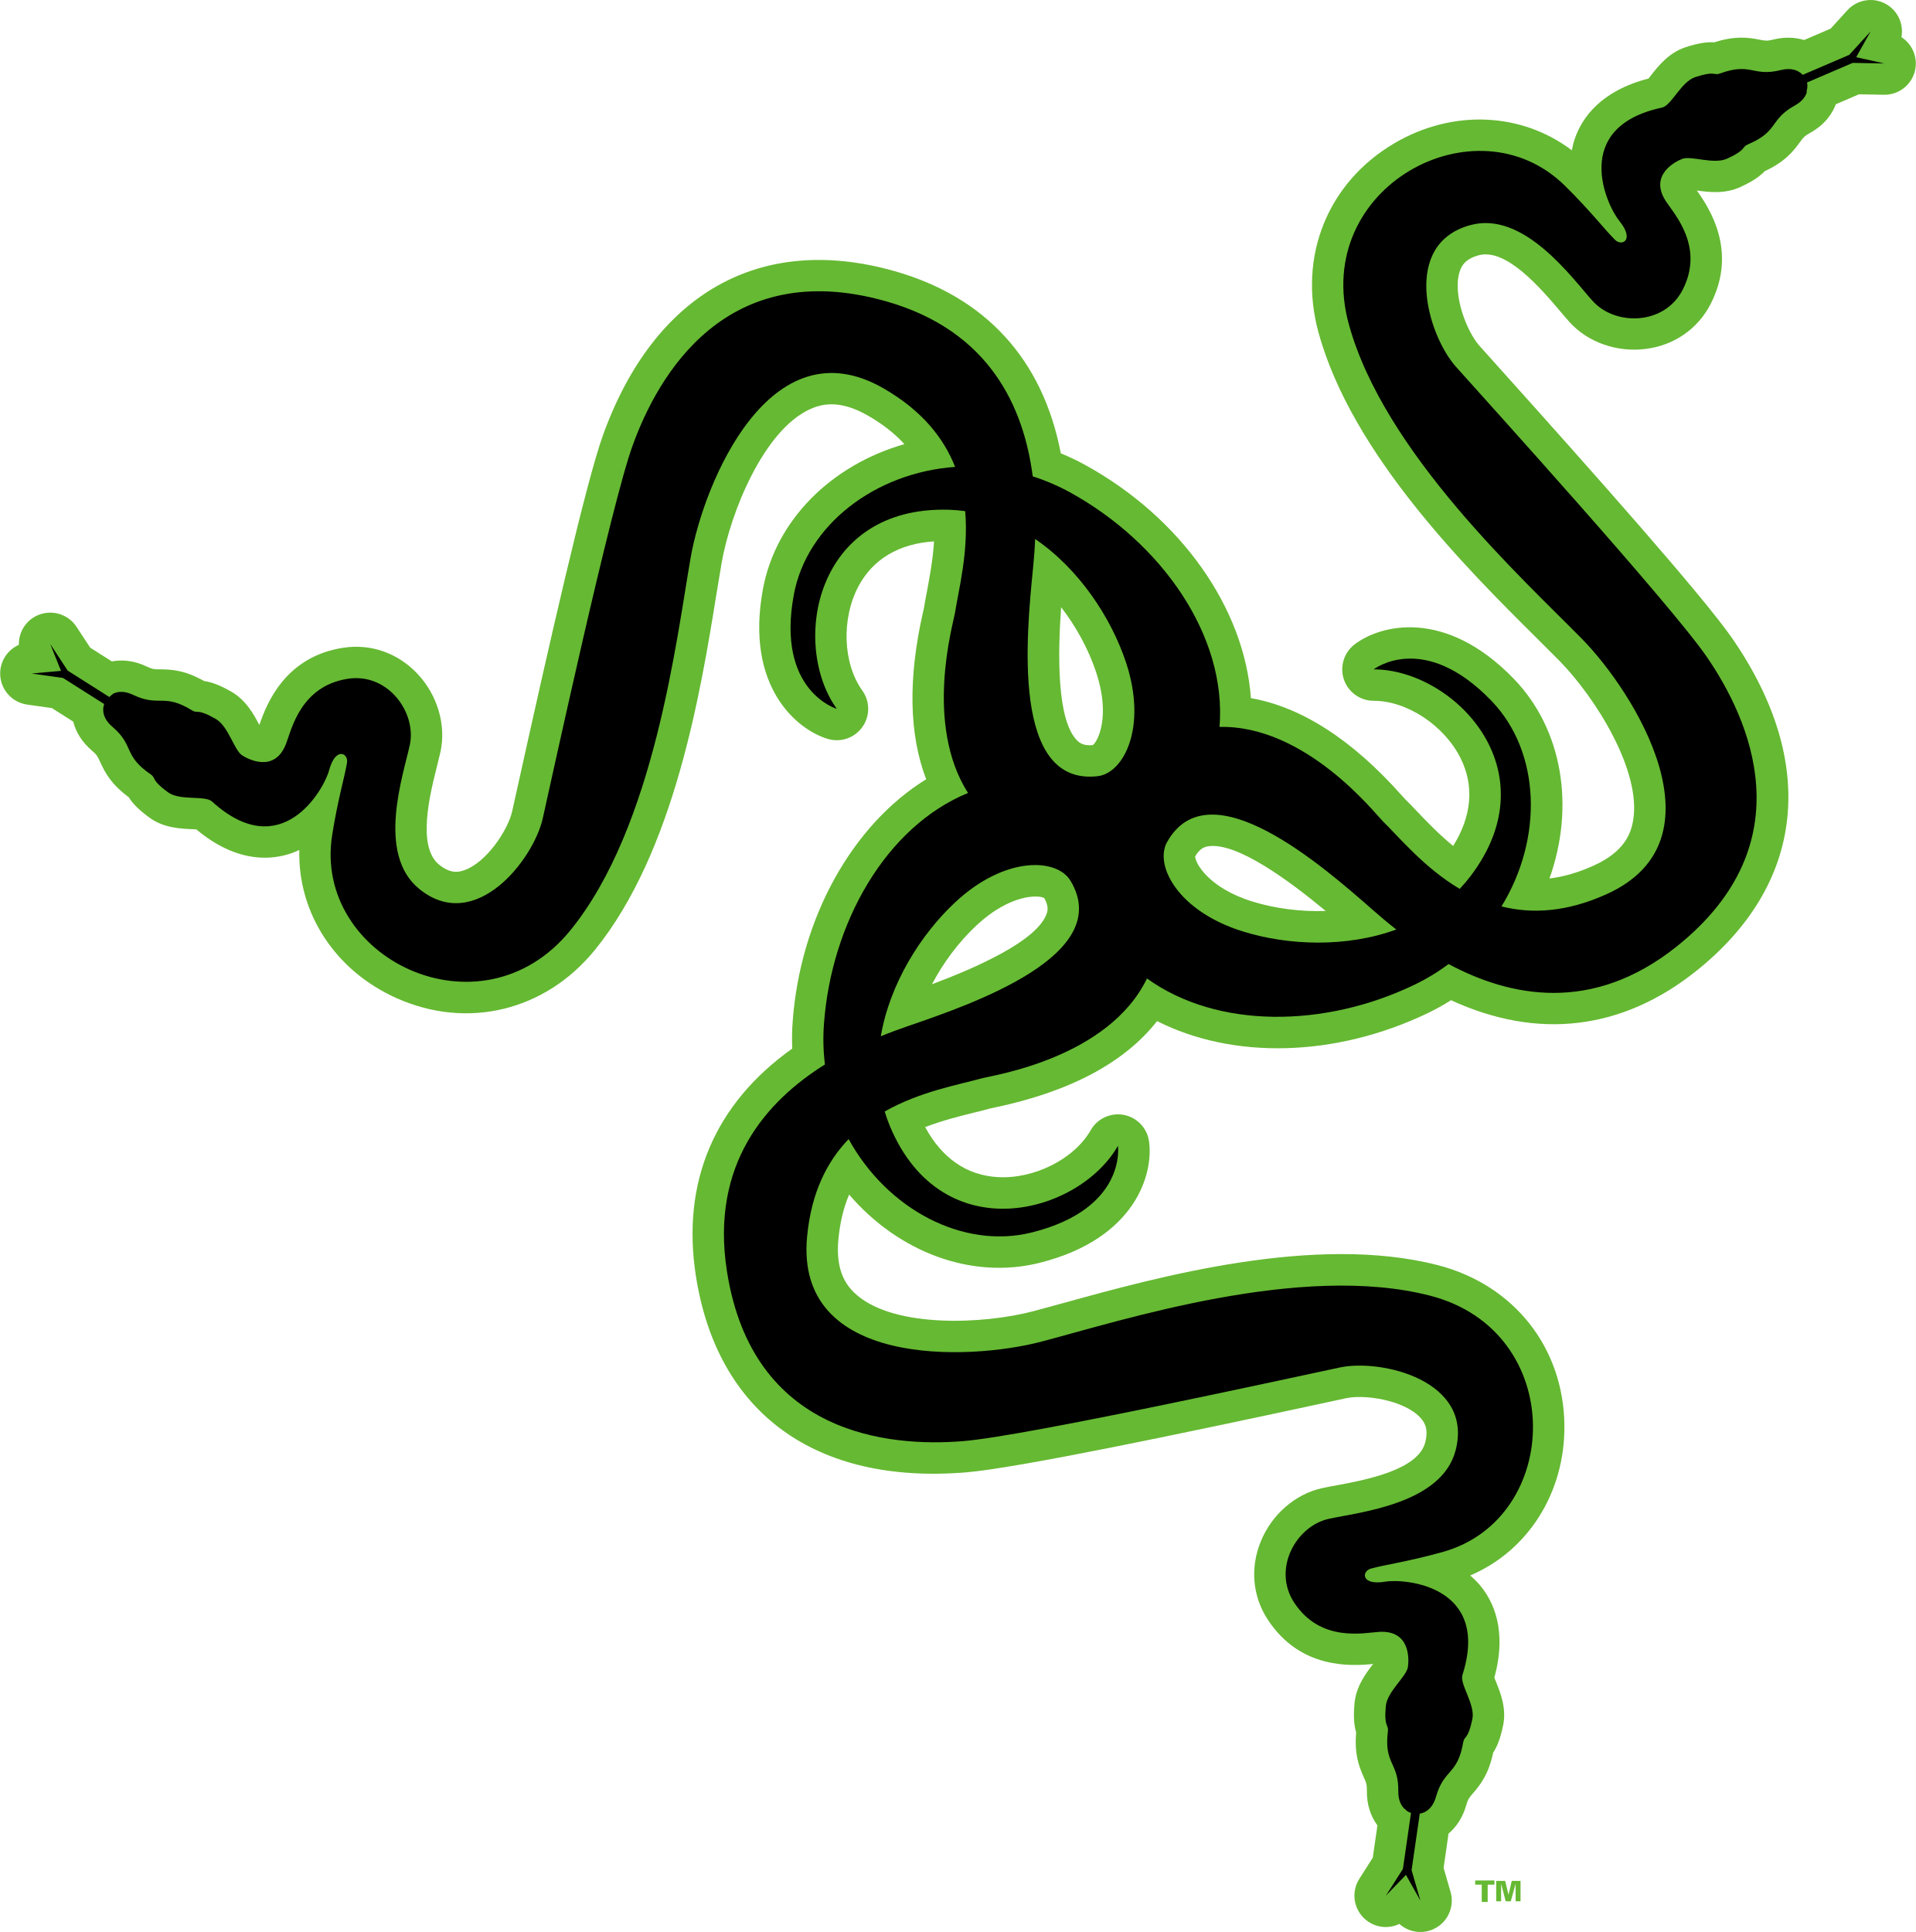
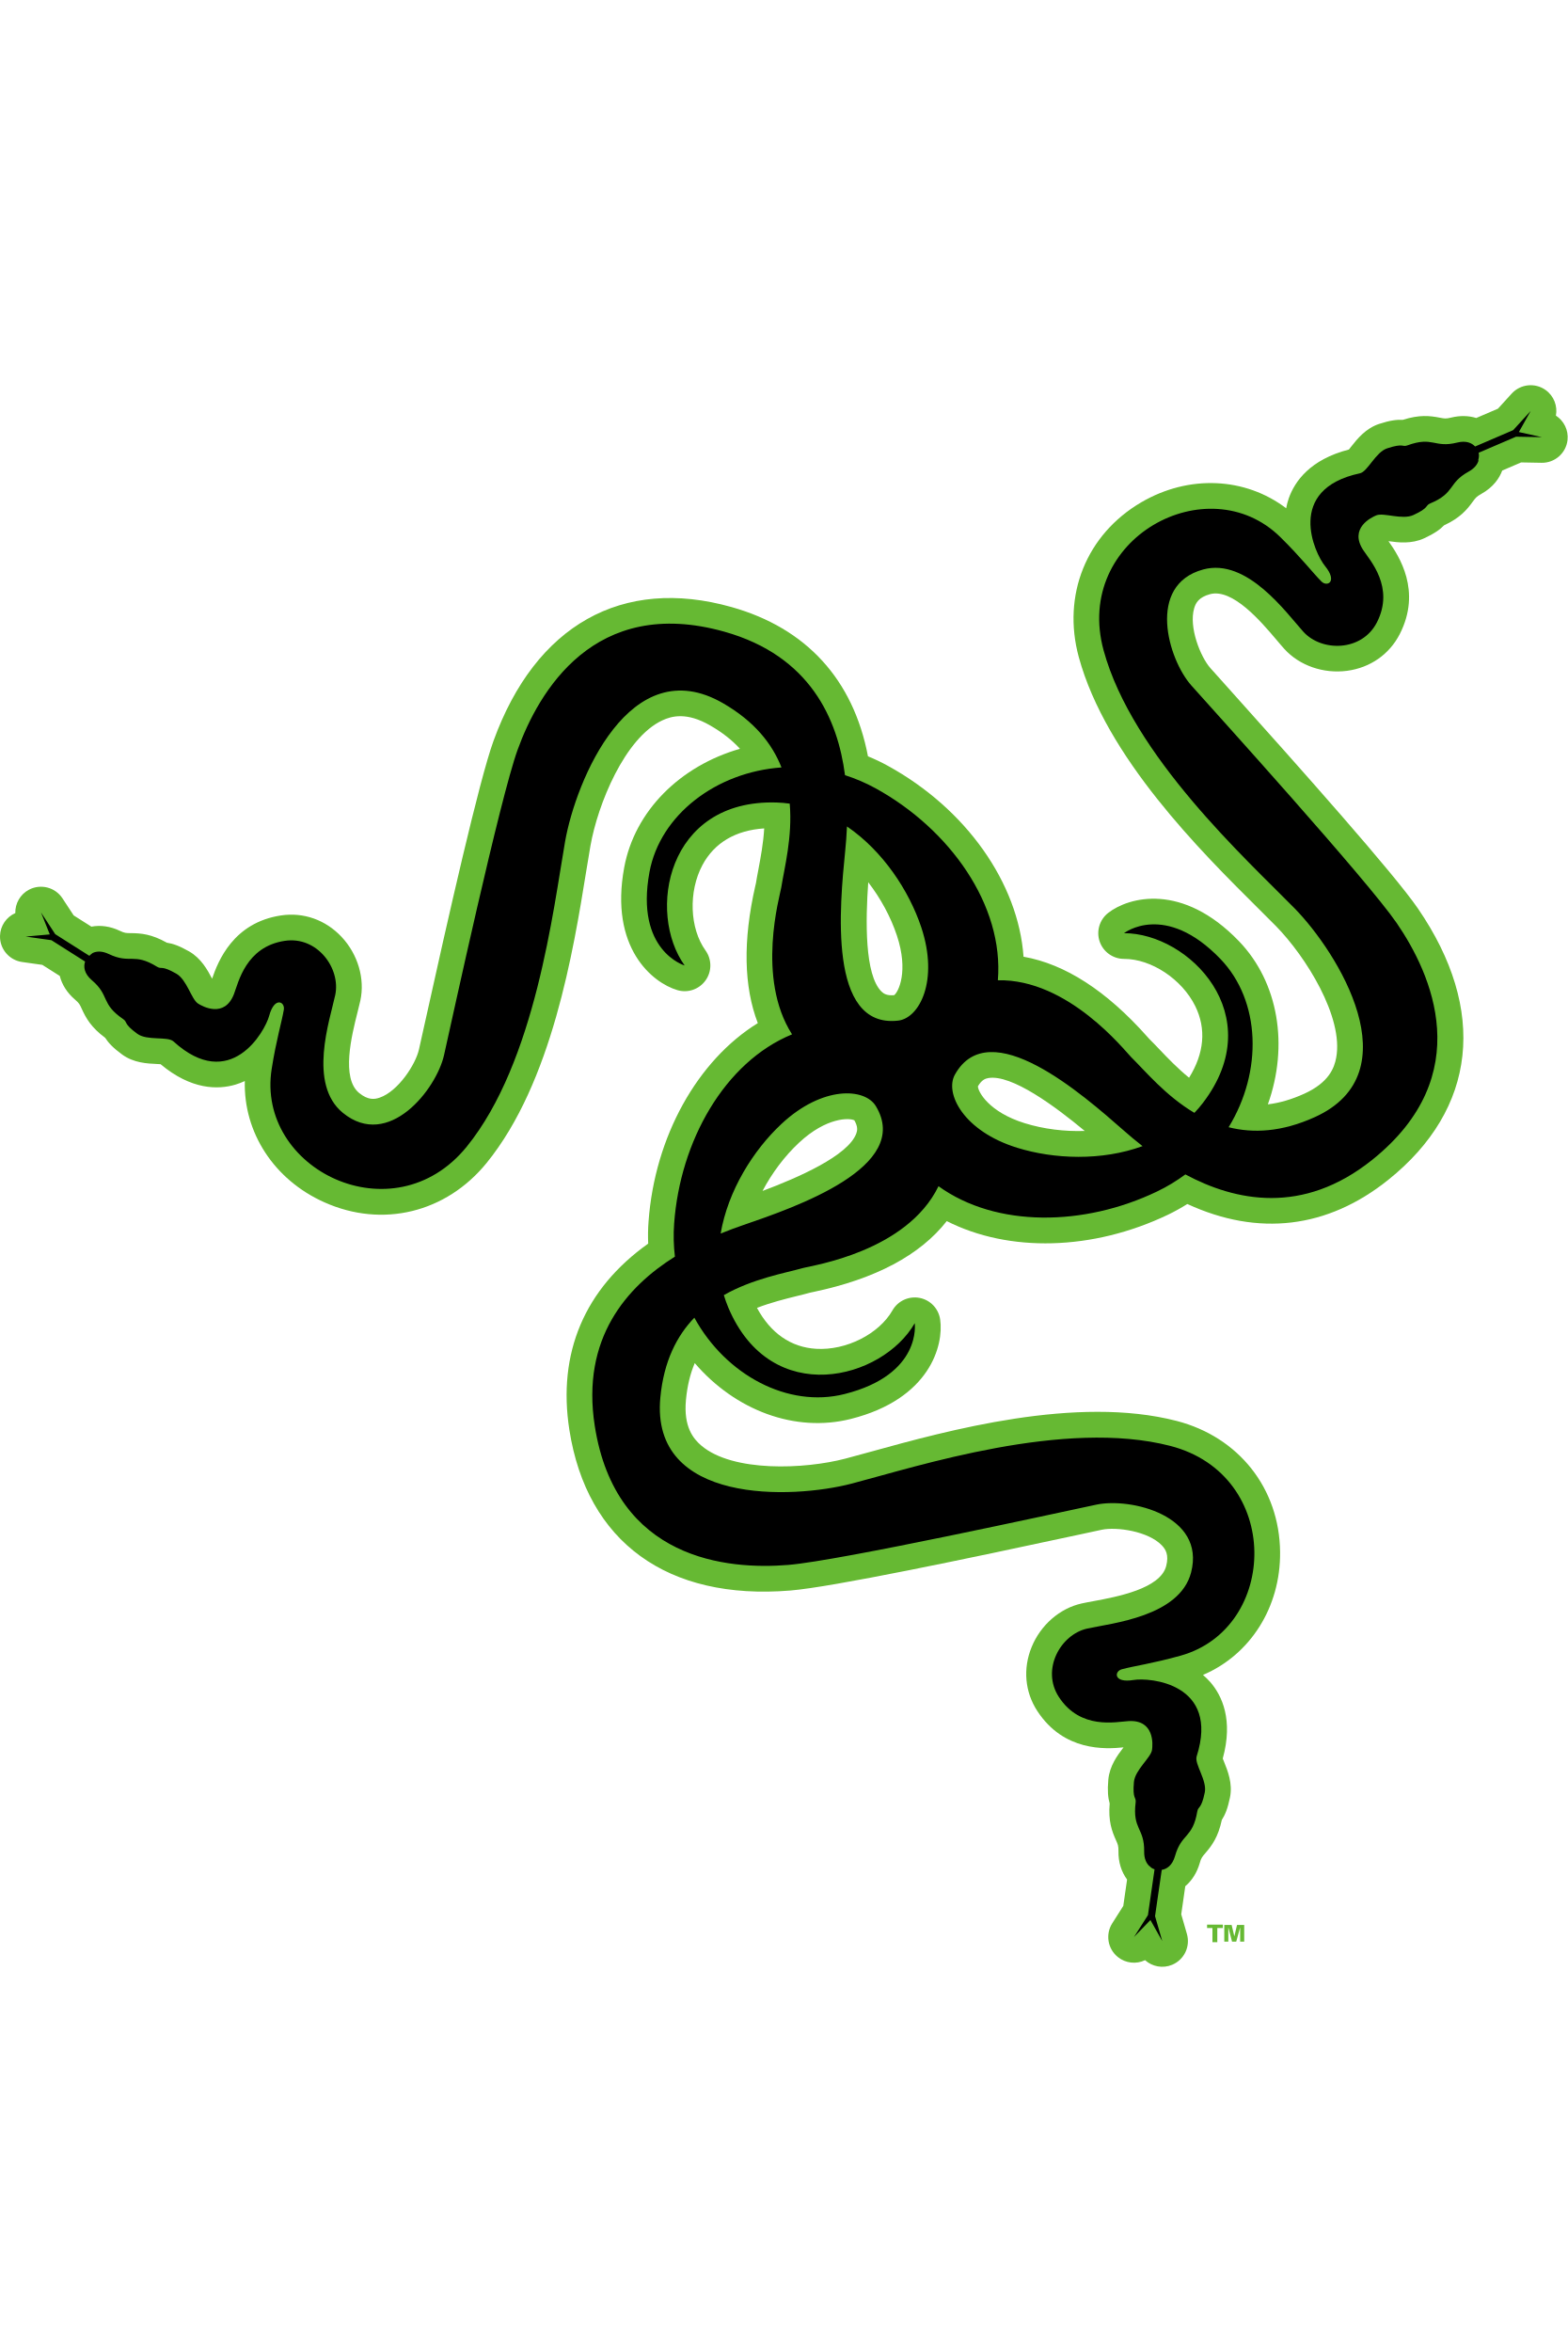
- <svg xmlns="http://www.w3.org/2000/svg" width="2479" height="2500" viewBox="0 0 1233.307 1243.977">
+ <svg xmlns="http://www.w3.org/2000/svg" width="200" height="300" viewBox="0 0 1233.307 1243.977">
  <path fill="#66B933" d="M1224.042 23.912c1.397-7.501-1.534-15.402-8.03-20.092-8.327-6.012-19.842-4.808-26.771 2.776l-10.805 11.861-17.055 7.32c-6.059-1.874-12.818-2.035-19.859-.295-4.036 1-5.23.765-8.82.057-7.852-1.54-16.064-2.473-29.164 1.714-4.622-.27-10.035.391-18.546 3.18-10.686 3.524-17.339 11.924-22.195 18.085l-1.614 2.067c-30.554 7.871-42.624 25.046-47.311 38.414-.927 2.598-1.538 5.186-2.035 7.775-32.202-24.409-76.466-26.623-114.034-4.661-43.121 25.24-62.406 73.024-49.111 121.756 21.439 78.72 96.129 152.861 140.733 197.187l14.454 14.444c23.241 23.708 53.31 71.497 47.31 103.439-1.461 7.966-5.68 19.523-25.152 28.341-9.921 4.487-19.413 7.27-28.595 8.357 16.473-46.178 8.507-95.833-22.761-128.36-44.634-46.34-86.79-34.778-102.897-22.198-6.781 5.33-9.462 14.38-6.662 22.525 2.821 8.149 10.521 13.63 19.179 13.622 21.419-.017 45.518 15.933 55.987 37.094 8.824 17.834 7.12 37.164-4.84 56.373-9.067-7.395-16.88-15.548-23.572-22.58-2.757-2.881-5.349-5.604-7.64-7.835l-1.665-1.846c-32.032-36.098-64.663-57.159-97.349-62.916-4.096-57.769-44.91-116.209-106.776-150.185-5.01-2.77-10.215-5.224-15.61-7.448-11.54-60.358-48.462-100.833-107.363-117.405-85.953-24.221-154.199 14.191-187.249 105.332-11.28 31.099-35.246 137.111-54.92 225.991l-3.703 16.656c-2.632 11.752-16.328 32.875-30.921 37.903-4.028 1.415-9.105 2.071-16.128-3.663-14.331-11.661-5.868-45.313-1.317-63.396.892-3.51 1.636-6.535 2.254-9.288 3.72-17.225-1.933-36.434-14.78-50.112-12.557-13.384-29.935-19.53-47.676-16.847-37.574 5.657-49.49 36.047-54.172 49.743-3.642-6.953-8.659-16.083-18.13-21.492-7.692-4.392-12.848-6.14-17.448-6.813-12.094-6.805-20.309-7.472-28.38-7.523-3.628-.017-4.863-.017-8.606-1.827-7.478-3.561-15.188-4.657-22.401-3.282l-13.932-8.835-8.818-13.435c-5.696-8.681-17.029-11.623-26.26-6.832-7.002 3.641-11.017 10.902-10.847 18.436-6.966 3.08-11.831 9.953-12.03 17.951-.262 10.267 7.223 19.098 17.398 20.526l15.884 2.246 13.736 8.706c1.727 6.892 5.825 13.373 12.094 18.712 3.167 2.702 3.673 3.815 5.186 7.148 3.333 7.319 7.306 14.554 18.444 22.816 2.462 3.873 6.135 7.88 13.335 13.135 9.088 6.643 19.791 7.127 27.611 7.47.769.057 1.723.083 2.627.144 24.167 20.28 45.182 20.091 58.799 16.097 2.62-.756 5.097-1.761 7.48-2.849-1.079 40.383 22.889 77.679 62.608 95.392 45.613 20.395 95.694 8.23 127.589-30.939 51.487-63.286 68.308-167.161 78.337-229.221l3.358-20.188c5.738-32.699 27.057-84.961 56.516-98.704 7.319-3.425 19.205-6.715 37.704 3.99 9.445 5.423 17.203 11.516 23.43 18.338-47.115 13.513-82.843 48.92-91.066 93.289-11.729 63.216 22.232 90.797 41.844 96.543 8.302 2.441 17.174-.661 22.181-7.722 5.007-7.008 4.96-16.456-.056-23.456-12.527-17.433-13.575-46.301-2.464-67.15 9.355-17.541 26.075-27.43 48.625-28.883-.688 11.695-2.793 22.801-4.567 32.329-.746 3.907-1.455 7.601-1.941 10.773-.066.336-.344 1.494-.561 2.403-9.723 42.807-9.016 78.879 2.035 107.65-47.453 29.3-81.097 89.195-85.97 156.131-.44 5.71-.506 11.514-.274 17.292-50.059 35.647-71.458 86.077-62.002 146.537 13.796 88.23 77.118 134.254 173.778 126.334 32.967-2.698 139.331-25.034 228.344-44.2l16.651-3.595c11.807-2.481 36.705 1.144 47.353 12.313 2.953 3.11 5.677 7.431 3.395 16.209-4.622 17.879-38.762 24.201-57.1 27.617-3.539.642-6.615 1.207-9.355 1.818-17.221 3.799-32.342 16.944-39.416 34.317-6.935 16.979-5.315 35.363 4.521 50.357 20.807 31.811 53.391 29.979 67.794 28.526-4.793 6.216-11 14.561-11.981 25.463-.777 8.804-.221 14.237 1.074 18.661-1.172 13.821 1.666 21.604 4.972 28.93 1.5 3.31 1.979 4.44 1.941 8.583-.145 8.553 2.269 16.222 6.785 22.323l-2.995 20.776-8.616 13.536c-5.622 8.778-3.667 20.327 4.495 26.755a20.161 20.161 0 0 0 21.248 2.358c5.689 5.094 13.949 6.722 21.329 3.624 9.471-3.964 14.463-14.399 11.599-24.273l-4.457-15.427 3.166-22.086c5.26-4.439 9.216-10.664 11.399-18.24 1.101-3.973 1.903-4.902 4.313-7.678 5.251-6.066 10.181-12.712 13.044-26.249 2.523-3.849 4.618-8.884 6.411-17.603 2.269-11.025-1.776-20.959-4.694-28.212l-.978-2.451c8.37-30.409-.553-49.436-9.827-60.159-1.823-2.052-3.761-3.884-5.719-5.608 37.143-15.818 61.063-53.165 60.655-96.665-.505-49.97-32.418-90.401-81.288-103.097-79.006-20.429-180.434 7.542-241.018 24.273l-19.735 5.37c-32.143 8.413-88.535 10.784-113.29-10.27-6.157-5.238-14.106-14.624-12.086-35.948 1.018-10.835 3.318-20.429 6.917-28.922 31.921 37.215 78.991 54.937 122.746 43.924 62.359-15.69 73.278-58.047 70.321-78.263-1.231-8.536-7.758-15.363-16.222-16.961-8.484-1.594-17.055 2.357-21.312 9.844-10.652 18.619-36.451 31.615-60.031 30.209-19.863-1.186-35.805-12.266-46.536-32.197 10.939-4.21 21.871-6.951 31.299-9.283 3.883-.956 7.524-1.844 10.604-2.72a98.01 98.01 0 0 0 2.427-.514c48.84-10.231 84.016-28.978 104.971-55.74 48.853 24.8 114.764 23.377 174.141-5.064 5.146-2.469 10.189-5.298 15.117-8.379 55.826 25.735 110.228 19.29 158.005-18.949 69.702-55.774 78.242-133.619 23.364-213.552-18.725-27.288-90.938-108.517-151.78-176.244l-11.374-12.691c-7.996-9.016-17.22-32.418-12.818-47.219 1.211-4.101 3.637-8.621 12.39-10.992 17.798-4.846 40.249 21.625 52.303 35.848 2.337 2.766 4.334 5.137 6.245 7.235 11.846 13.074 30.758 19.638 49.334 17.176 18.21-2.415 33.331-12.978 41.484-28.962 17.276-33.846-.514-61.217-8.922-73.007 7.775 1.087 18.108 2.336 28.055-2.246 8.043-3.688 12.453-6.873 15.674-10.202 12.576-5.835 17.913-12.164 22.625-18.673 2.184-2.942 2.885-3.943 6.509-5.944 9.942-5.498 14.51-12.778 16.634-18.482l14.854-6.395 16.034.299c10.401.208 19.265-7.493 20.476-17.815.898-7.805-2.827-15.2-9.133-19.289M673.69 588.467c-6.395 17.59-45.841 34.8-73.804 45.281 7.431-14.08 17.303-27.317 28.724-37.963 21.614-20.156 39.735-19.617 43.533-17.585 2.796 4.937 2.422 7.871 1.547 10.267zm29.738-108.699c-5.646.457-8.141-1.079-9.963-2.864-13.346-13.156-12.539-56.163-10.419-85.962 9.705 12.608 17.638 27.114 22.565 41.946 9.297 28.007 1.267 44.274-2.183 46.88zm102.753 100.699c-28.229-8.736-36.769-24.739-36.85-29.032 2.89-4.899 5.617-6.035 8.111-6.479 18.461-3.171 52.97 22.508 75.938 41.598-15.868.543-32.286-1.467-47.199-6.087z" />
  <path d="M1213.055 40.867l-18.146-4.034 9.292-16.606-13.762 15.094-29.963 12.878c-2.659-2.855-7.15-4.808-14.076-3.093-18.313 4.567-18.848-5.196-39.187 2.213-4.168 1.536-2.766-2.005-15.916 2.333-9.144 2.998-15.313 18.313-21.427 19.625-59.007 12.631-35.631 62.969-27.478 72.933 10.117 12.4 1.709 16.647-2.778 12.19-6.997-7.004-15.661-18.482-32.291-34.861-56.98-56.212-163.124.939-139.122 88.98 22.616 82.917 112.542 164.499 150.14 202.808 34.016 34.662 93.13 129.41 16.052 164.337-26.202 11.89-48.683 12.799-67.828 7.962 26.891-43.856 25.336-99.307-6.433-132.337-43.737-45.437-75.862-20.292-75.862-20.292 50.893-.039 114.815 64.386 62.143 133.408a94.539 94.539 0 0 1-6.768 7.917c-22.557-13.36-38.771-33.005-49.775-43.856-4.882-4.837-49.451-61.642-104.848-60.427 4.853-58.954-37.788-118.886-96.256-151.026a137.712 137.712 0 0 0-23.993-10.297c-5.728-44.073-27.393-93.837-94.789-112.82-102.664-28.916-146.386 47.625-162.748 92.785-14.019 38.66-51.583 212.109-57.905 240.202-6.003 26.787-43.561 74.807-79.546 45.471-27.757-22.599-10.28-73.164-6.073-92.628 4.521-20.936-14.058-46.567-39.686-42.705-30.712 4.62-36.465 32.837-39.986 41.925-7.431 19.151-24.768 9.685-28.256 7.401-5.26-3.399-8.738-18.744-17.112-23.521-12.022-6.861-11.33-3.118-15.119-5.426-18.442-11.351-20.945-1.905-37.965-10.001-5.307-2.532-9.507-2.284-12.6-.858-1.035.667-1.731 1.361-2.707 2.254L43.446 431.77l-11.181-17.063 6.9 17.256-18.931 1.7 20.214 2.847 26.498 16.802c-1.353 3.977-.837 9.42 5.307 14.659 14.344 12.247 6.739 18.359 24.618 30.589 3.671 2.494-.032 3.408 11.151 11.565 7.756 5.683 23.802 1.785 28.446 6.012 44.613 40.606 71.943-7.693 75.293-20.139 4.177-15.436 12.549-11.077 11.534-4.846-1.645 9.774-5.917 23.49-9.554 46.548-12.542 79.085 95.747 132.11 153.356 61.325 54.223-66.66 68.217-187.285 77.466-240.146 8.413-47.837 51.011-151.081 124.263-108.749 24.925 14.385 38.734 32.136 45.965 50.501-51.332 3.667-95.504 37.241-103.845 82.325-11.468 61.973 27.675 73.458 27.675 73.458-29.693-41.354-14.491-130.819 72.285-128.199a97.7 97.7 0 0 1 10.374.892c2.265 26.109-4.253 50.739-6.662 65.979-1.066 6.556-19.861 71.153 8.489 115.483-53.146 21.849-88.036 83.99-92.756 148.763-.656 8.97-.399 17.667.601 26.079-37.683 23.599-73.868 64.03-63.043 133.191 16.477 105.375 104.259 113.235 152.147 109.301 40.954-3.36 214.31-41.477 242.458-47.416 26.869-5.689 86.161 8.455 74.507 53.373-9.008 34.645-62.253 39.828-81.671 44.094-20.963 4.61-36.488 32.193-22.297 53.875 17.008 25.99 45.045 19.464 54.75 18.898 20.543-1.206 19.128 18.491 18.508 22.617-.905 6.207-13.393 15.758-14.251 25.322-1.232 13.783 1.887 11.604 1.359 16.006-2.651 21.507 6.981 19.808 6.7 38.685-.08 5.711 1.802 9.364 4.274 11.583l.09-.099.73.778.723.557v.029a9.344 9.344 0 0 0 2.357 1.113l-5.204 36.047-10.983 17.225 12.938-13.393 9.322 16.588-5.689-19.617 5.26-36.403c3.985-.638 8.349-3.484 10.444-10.852 5.162-18.146 13.885-13.771 17.539-35.116.76-4.372 3.097-1.386 5.884-14.947 1.959-9.42-8.276-22.392-6.39-28.356 18.324-57.504-36.974-62.203-49.656-60.091-15.779 2.638-15.321-6.781-9.207-8.435 9.568-2.612 23.807-4.436 46.278-10.715 77.111-21.589 80.208-142.085-8.124-164.964-83.222-21.529-198.695 16.021-250.586 29.622-46.987 12.301-158.584 16.587-150.62-67.658 2.694-28.649 13.057-48.606 26.75-62.813 24.728 45.101 73.649 71.273 118.095 60.073 61.166-15.368 55.277-55.74 55.277-55.74-25.238 44.184-112.867 67.684-146.66-12.3a104.013 104.013 0 0 1-3.51-9.798c22.81-12.954 47.896-17.271 62.78-21.431 6.765-1.878 81.14-12.785 106.097-64.221 45.479 32.767 114.696 31.611 171.852 4.189 8.115-3.867 15.538-8.435 22.349-13.465 39.179 20.984 92.263 32.32 146.92-11.399 83.285-66.647 46.507-146.735 19.323-186.349-23.274-33.888-142.407-165.425-161.591-186.909-18.219-20.511-35.435-78.968 9.36-91.158 34.53-9.398 65.487 34.254 78.85 49.016 14.399 15.872 46.027 15.681 57.83-7.41 14.123-27.67-5.485-48.776-10.8-56.917-11.243-17.216 6.543-25.76 10.43-27.301 5.826-2.284 20.327 3.824 29.066-.21 12.59-5.772 9.152-7.399 13.227-9.126 19.979-8.39 13.736-15.908 30.227-25.034 4.55-2.516 6.836-5.558 7.754-8.529l-.166-.578c.73-2.562.646-4.321.276-5.712l29.432-12.638 20.388.374M664.942 366.091c.564-5.5 1.07-11.931 1.381-19.035 28.335 19.338 48.869 50.59 58.48 79.423 13.897 41.902-1.513 71.388-18.231 73.294-55.592 6.365-45.904-90.814-41.63-133.682zM584.85 660.546c-5.232 1.801-11.297 3.993-17.911 6.684 5.804-33.809 25.665-65.504 47.888-86.245 32.278-30.103 65.503-28.371 74.209-13.961 28.927 47.867-63.459 79.535-104.186 93.522zm215.34-60.771c-42.174-13.052-57.151-42.781-48.989-57.478 27.188-48.908 100.573 15.544 132.945 43.981 4.146 3.654 9.059 7.833 14.688 12.213-32.23 11.77-69.625 10.294-98.644 1.284z" />
  <path fill="#66B933" d="M953.835 1224.651h3.828v-11.153h4.356v-2.69h-12.407v2.69h4.223v11.153M963.148 1224.192v-13.128h5.784l2.115 8.893h.039l2.09-8.893h5.646v13.128h-3.177v-10.987l-.06-.038-3.038 11.025h-3.293l-2.885-11.123-.043.059v11.064h-3.178" />
+   <animateTransform attributeType="xml" attributeName="transform" type="rotate" values="0 0 0; 360 0 0" dur="30s" additive="sum" repeatCount="indefinite" />
</svg>
